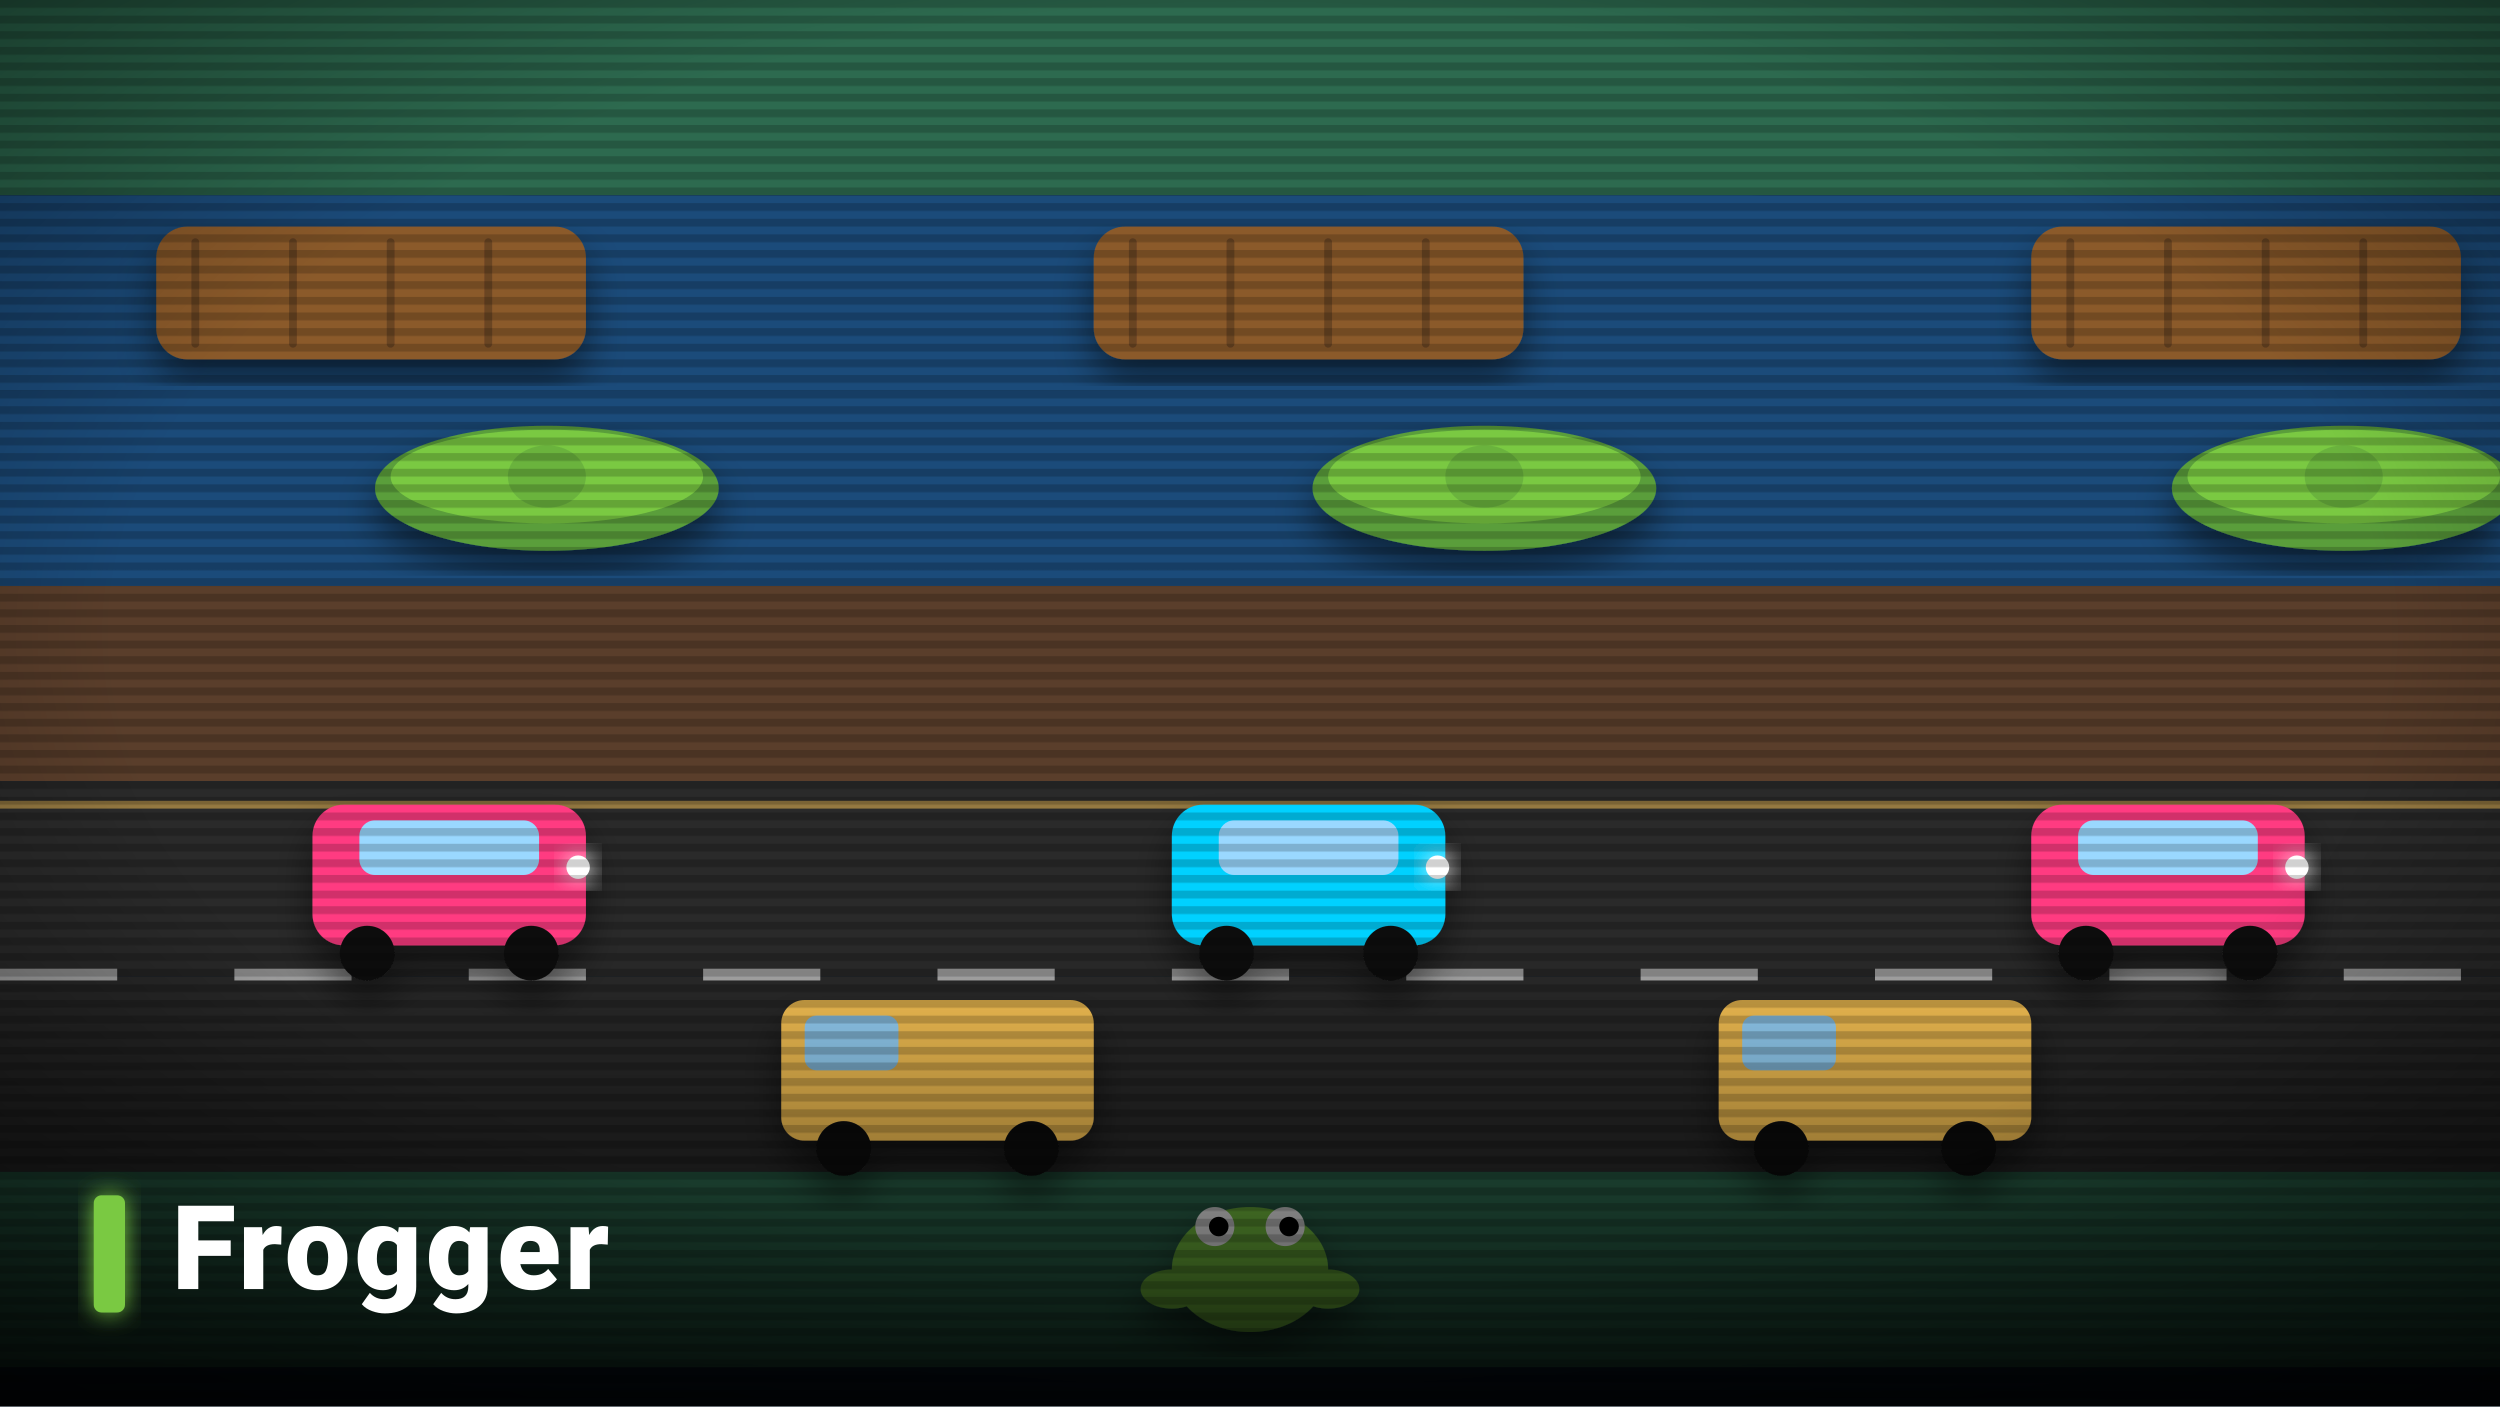
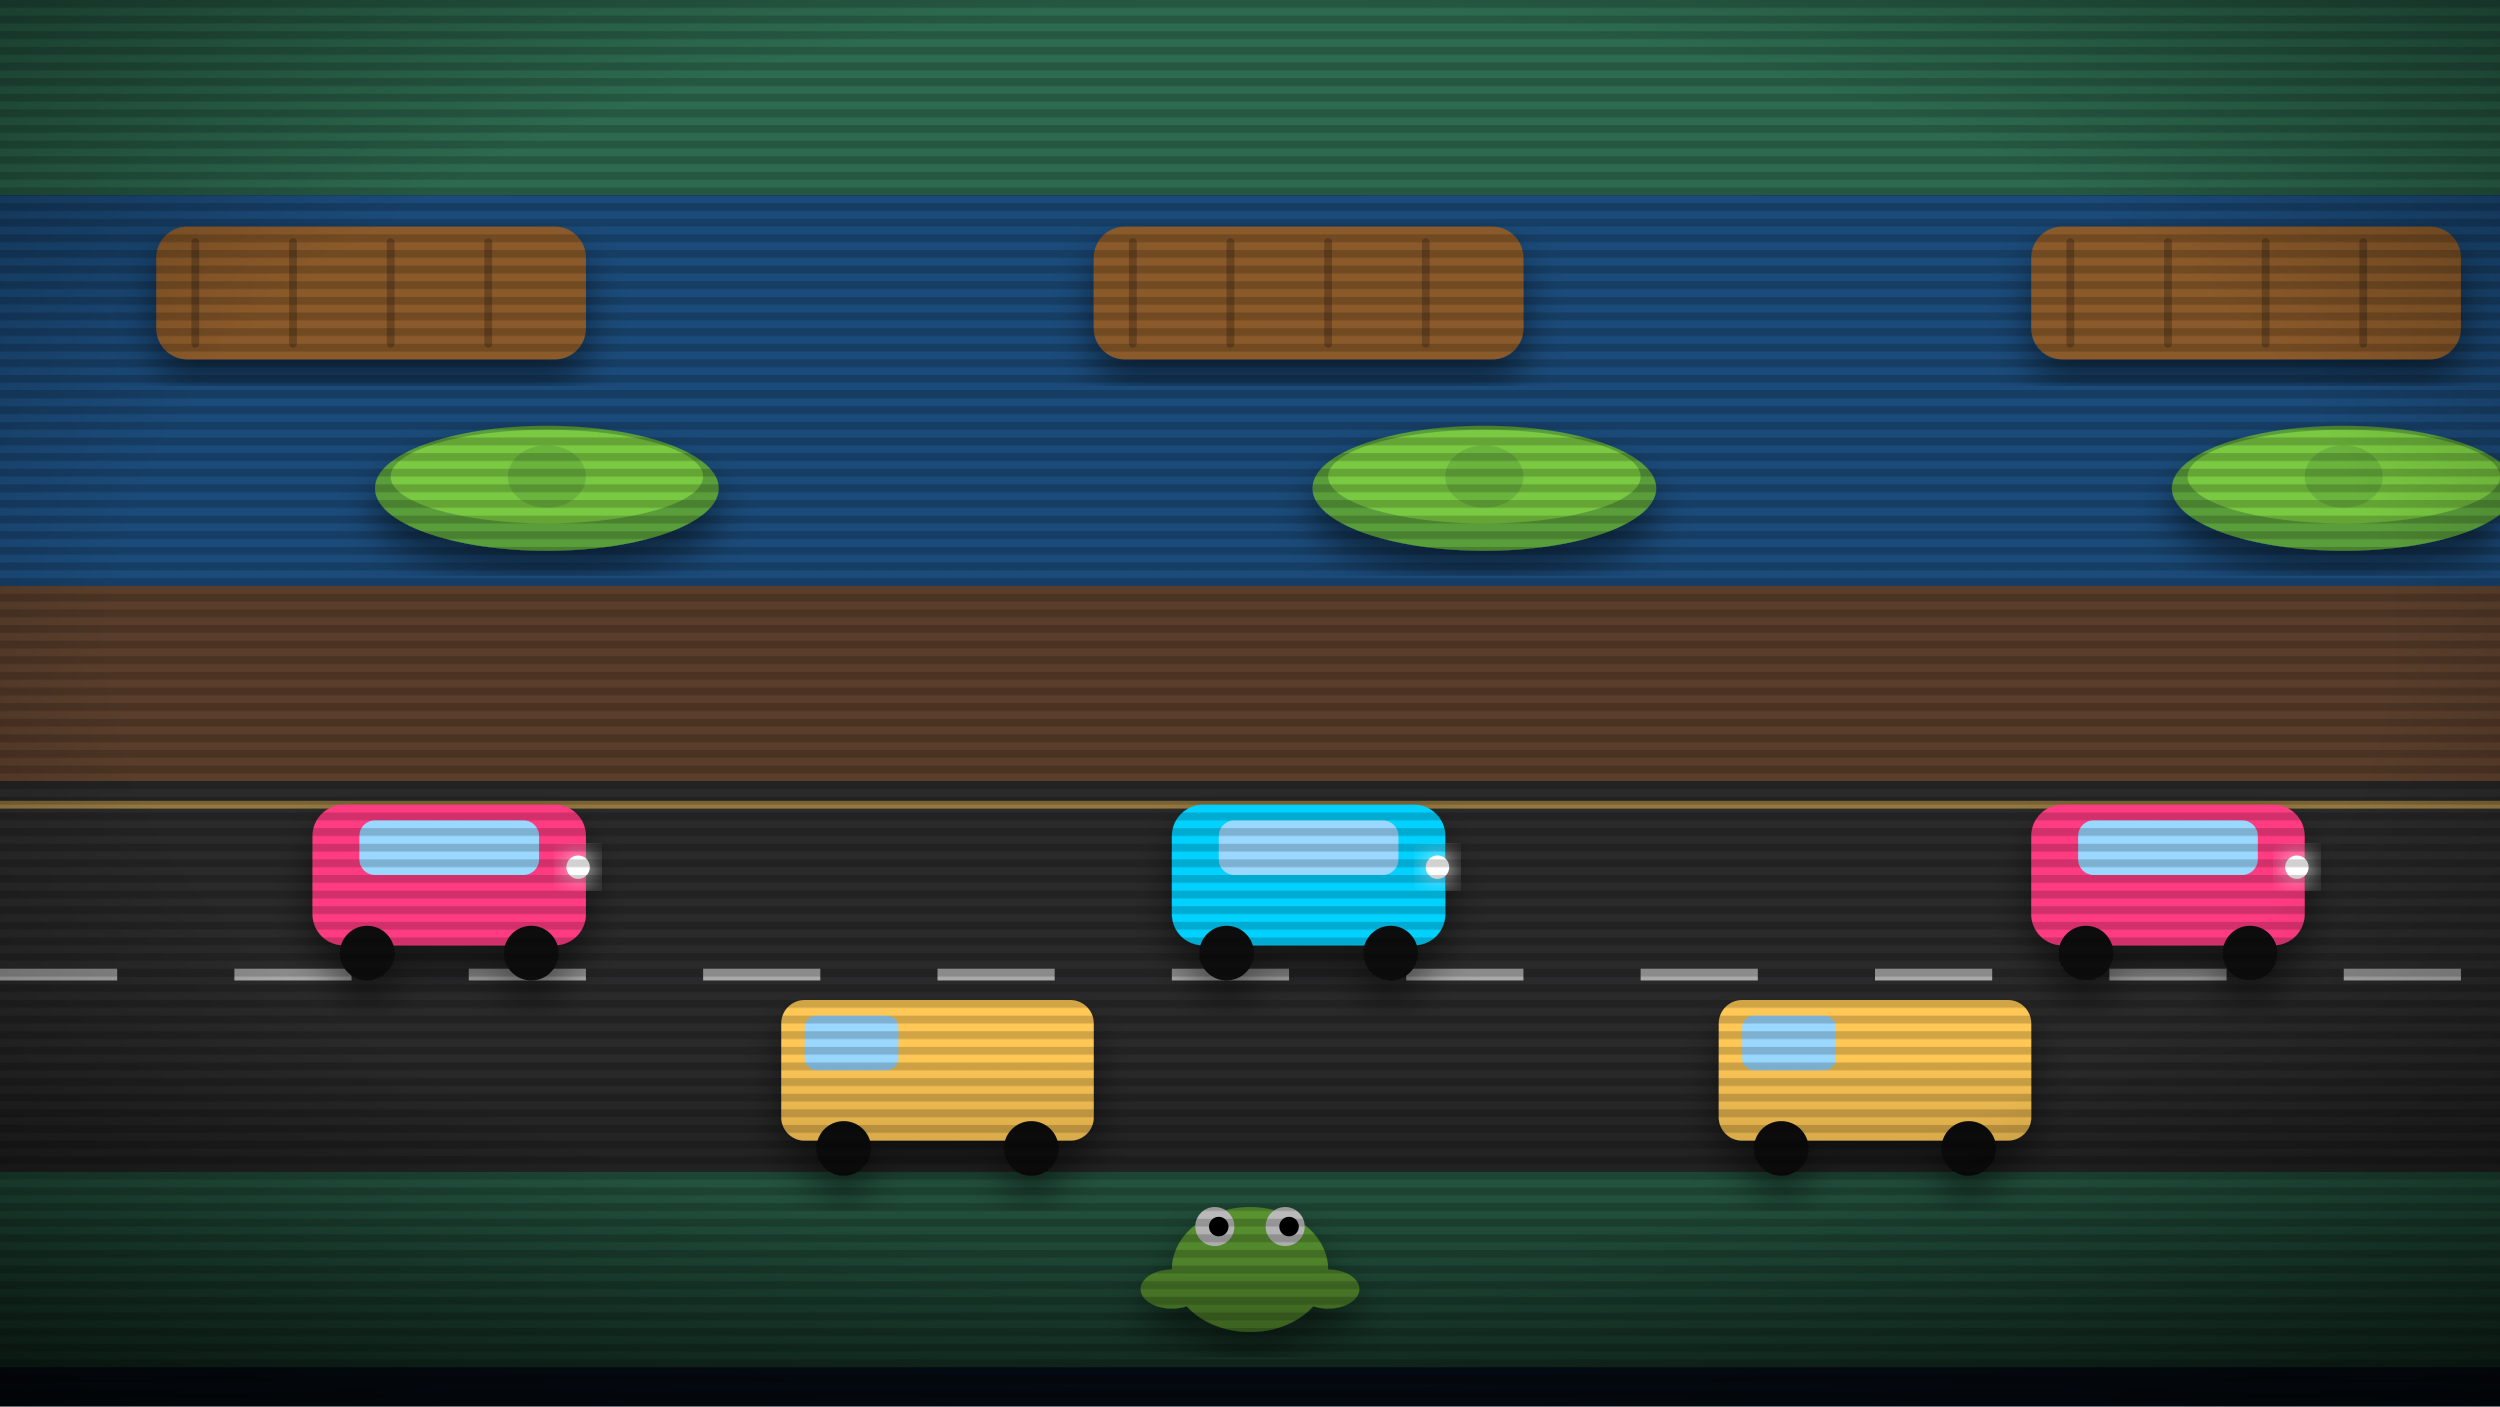
<svg xmlns="http://www.w3.org/2000/svg" viewBox="0 0 640 360" width="640" height="360" role="img" aria-label="Frogger">
  <defs>
    <linearGradient id="bg" x1="0" y1="0" x2="1" y2="1">
      <stop offset="0" stop-color="#0b1a2b" />
      <stop offset="1" stop-color="#163e5a" />
    </linearGradient>
    <linearGradient id="fade" x1="0" y1="0" x2="0" y2="1">
      <stop offset="0" stop-color="#000" stop-opacity="0" />
      <stop offset="1" stop-color="#000" stop-opacity=".85" />
    </linearGradient>
    <radialGradient id="vig" cx=".5" cy=".45" r=".75">
      <stop offset=".6" stop-color="#000" stop-opacity="0" />
      <stop offset="1" stop-color="#000" stop-opacity=".55" />
    </radialGradient>
    <pattern id="scan" width="4" height="4" patternUnits="userSpaceOnUse">
      <rect width="4" height="2" fill="#000" />
    </pattern>
    <radialGradient id="neb" cx=".3" cy=".3" r=".9">
      <stop offset="0" stop-color="#fff" stop-opacity=".06" />
      <stop offset="1" stop-color="#000" stop-opacity=".35" />
    </radialGradient>
    <linearGradient id="skyg" x1="0" y1="0" x2="0" y2="1">
      <stop offset="0" stop-color="#2f7bd0" />
      <stop offset=".7" stop-color="#9fd8ff" />
      <stop offset="1" stop-color="#d9f0ff" />
    </linearGradient>
    <linearGradient id="stoneg" x1="0" y1="0" x2="0" y2="1">
      <stop offset="0" stop-color="#000" stop-opacity=".2" />
      <stop offset="1" stop-color="#000" stop-opacity=".6" />
    </linearGradient>
    <linearGradient id="arcg" x1="0" y1="0" x2="0" y2="1">
      <stop offset="0" stop-color="#000" stop-opacity="0" />
      <stop offset=".4" stop-color="#000" stop-opacity=".35" />
      <stop offset="1" stop-color="#000" stop-opacity=".7" />
    </linearGradient>
    <filter id="grainf" x="0" y="0" width="100%" height="100%">
      <feTurbulence type="fractalNoise" baseFrequency=".9" numOctaves="2" stitchTiles="stitch" />
      <feColorMatrix values="0 0 0 0 1  0 0 0 0 1  0 0 0 0 1  0 0 0 .5 0" />
    </filter>
    <pattern id="grain" width="160" height="160" patternUnits="userSpaceOnUse">
      <rect width="160" height="160" filter="url(#grainf)" />
    </pattern>
    <filter id="blur30" x="-50%" y="-50%" width="200%" height="200%">
      <feGaussianBlur stdDeviation="30" />
    </filter>
    <filter id="blur2">
      <feGaussianBlur stdDeviation="2" />
    </filter>
    <filter id="glow" x="-50%" y="-50%" width="200%" height="200%">
      <feGaussianBlur stdDeviation="3" result="b" />
      <feMerge>
        <feMergeNode in="b" />
        <feMergeNode in="SourceGraphic" />
      </feMerge>
    </filter>
    <filter id="soft" x="-50%" y="-50%" width="200%" height="200%">
      <feGaussianBlur stdDeviation="18" />
    </filter>
    <filter id="shadow" x="-20%" y="-20%" width="140%" height="140%">
      <feDropShadow dx="0" dy="6" stdDeviation="5" flood-color="#000" flood-opacity=".5" />
    </filter>
  </defs>
  <rect width="640" height="360" fill="url(#bg)" />
  <rect width="640" height="360" fill="#0b1a2b" />
  <path d="M 0 20 Q 80 12 160 20 T 320 20 T 480 20 T 640 20" fill="none" stroke="#163e5a" stroke-width="3" stroke-linecap="round" stroke-linejoin="round" opacity="0.6" />
  <path d="M 0 54 Q 80 46 160 54 T 320 54 T 480 54 T 640 54" fill="none" stroke="#163e5a" stroke-width="3" stroke-linecap="round" stroke-linejoin="round" opacity="0.6" />
  <path d="M 0 88 Q 80 80 160 88 T 320 88 T 480 88 T 640 88" fill="none" stroke="#163e5a" stroke-width="3" stroke-linecap="round" stroke-linejoin="round" opacity="0.6" />
  <path d="M 0 122 Q 80 114 160 122 T 320 122 T 480 122 T 640 122" fill="none" stroke="#163e5a" stroke-width="3" stroke-linecap="round" stroke-linejoin="round" opacity="0.6" />
  <path d="M 0 156 Q 80 148 160 156 T 320 156 T 480 156 T 640 156" fill="none" stroke="#163e5a" stroke-width="3" stroke-linecap="round" stroke-linejoin="round" opacity="0.6" />
  <path d="M 0 190 Q 80 182 160 190 T 320 190 T 480 190 T 640 190" fill="none" stroke="#163e5a" stroke-width="3" stroke-linecap="round" stroke-linejoin="round" opacity="0.6" />
  <path d="M 0 224 Q 80 216 160 224 T 320 224 T 480 224 T 640 224" fill="none" stroke="#163e5a" stroke-width="3" stroke-linecap="round" stroke-linejoin="round" opacity="0.6" />
  <path d="M 0 258 Q 80 250 160 258 T 320 258 T 480 258 T 640 258" fill="none" stroke="#163e5a" stroke-width="3" stroke-linecap="round" stroke-linejoin="round" opacity="0.6" />
  <path d="M 0 292 Q 80 284 160 292 T 320 292 T 480 292 T 640 292" fill="none" stroke="#163e5a" stroke-width="3" stroke-linecap="round" stroke-linejoin="round" opacity="0.6" />
  <path d="M 0 326 Q 80 318 160 326 T 320 326 T 480 326 T 640 326" fill="none" stroke="#163e5a" stroke-width="3" stroke-linecap="round" stroke-linejoin="round" opacity="0.6" />
  <rect x="0" y="0" width="640" height="50" fill="#2d6a4f" rx="0" opacity="1" />
  <rect x="0" y="50" width="640" height="50" fill="#1b4b7a" rx="0" opacity="1" />
  <rect x="0" y="100" width="640" height="50" fill="#1b4b7a" rx="0" opacity="1" />
  <rect x="0" y="150" width="640" height="50" fill="#5a3e2b" rx="0" opacity="1" />
  <rect x="0" y="200" width="640" height="50" fill="#2a2a2a" rx="0" opacity="1" />
  <rect x="0" y="250" width="640" height="50" fill="#2a2a2a" rx="0" opacity="1" />
  <rect x="0" y="300" width="640" height="50" fill="#2d6a4f" rx="0" opacity="1" />
  <rect x="0" y="205" width="640" height="2" fill="#ffc857" rx="0" opacity="0.5" />
  <rect x="0" y="248" width="30" height="3" fill="#fff" rx="0" opacity="0.6" />
  <rect x="60" y="248" width="30" height="3" fill="#fff" rx="0" opacity="0.6" />
  <rect x="120" y="248" width="30" height="3" fill="#fff" rx="0" opacity="0.6" />
  <rect x="180" y="248" width="30" height="3" fill="#fff" rx="0" opacity="0.6" />
  <rect x="240" y="248" width="30" height="3" fill="#fff" rx="0" opacity="0.6" />
  <rect x="300" y="248" width="30" height="3" fill="#fff" rx="0" opacity="0.6" />
  <rect x="360" y="248" width="30" height="3" fill="#fff" rx="0" opacity="0.6" />
  <rect x="420" y="248" width="30" height="3" fill="#fff" rx="0" opacity="0.6" />
  <rect x="480" y="248" width="30" height="3" fill="#fff" rx="0" opacity="0.6" />
  <rect x="540" y="248" width="30" height="3" fill="#fff" rx="0" opacity="0.6" />
  <rect x="600" y="248" width="30" height="3" fill="#fff" rx="0" opacity="0.6" />
  <g filter="url(#shadow)">
    <rect x="40" y="58" width="110" height="34" fill="#8b5a2b" rx="8" opacity="1" />
    <line x1="50" y1="62" x2="50" y2="88" stroke="#6b4423" stroke-width="2" stroke-linecap="round" opacity="1" />
    <line x1="75" y1="62" x2="75" y2="88" stroke="#6b4423" stroke-width="2" stroke-linecap="round" opacity="1" />
    <line x1="100" y1="62" x2="100" y2="88" stroke="#6b4423" stroke-width="2" stroke-linecap="round" opacity="1" />
    <line x1="125" y1="62" x2="125" y2="88" stroke="#6b4423" stroke-width="2" stroke-linecap="round" opacity="1" />
  </g>
  <g filter="url(#shadow)">
    <rect x="280" y="58" width="110" height="34" fill="#8b5a2b" rx="8" opacity="1" />
    <line x1="290" y1="62" x2="290" y2="88" stroke="#6b4423" stroke-width="2" stroke-linecap="round" opacity="1" />
    <line x1="315" y1="62" x2="315" y2="88" stroke="#6b4423" stroke-width="2" stroke-linecap="round" opacity="1" />
    <line x1="340" y1="62" x2="340" y2="88" stroke="#6b4423" stroke-width="2" stroke-linecap="round" opacity="1" />
    <line x1="365" y1="62" x2="365" y2="88" stroke="#6b4423" stroke-width="2" stroke-linecap="round" opacity="1" />
  </g>
  <g filter="url(#shadow)">
    <rect x="520" y="58" width="110" height="34" fill="#8b5a2b" rx="8" opacity="1" />
    <line x1="530" y1="62" x2="530" y2="88" stroke="#6b4423" stroke-width="2" stroke-linecap="round" opacity="1" />
    <line x1="555" y1="62" x2="555" y2="88" stroke="#6b4423" stroke-width="2" stroke-linecap="round" opacity="1" />
    <line x1="580" y1="62" x2="580" y2="88" stroke="#6b4423" stroke-width="2" stroke-linecap="round" opacity="1" />
    <line x1="605" y1="62" x2="605" y2="88" stroke="#6b4423" stroke-width="2" stroke-linecap="round" opacity="1" />
  </g>
  <g filter="url(#shadow)">
    <ellipse cx="140" cy="125" rx="44" ry="16" fill="#5a9e3a" opacity="1" />
    <ellipse cx="140" cy="122" rx="40" ry="12" fill="#7ac943" opacity="1" />
    <ellipse cx="140" cy="122" rx="10" ry="8" fill="#5a9e3a" opacity="0.5" />
  </g>
  <g filter="url(#shadow)">
    <ellipse cx="380" cy="125" rx="44" ry="16" fill="#5a9e3a" opacity="1" />
    <ellipse cx="380" cy="122" rx="40" ry="12" fill="#7ac943" opacity="1" />
    <ellipse cx="380" cy="122" rx="10" ry="8" fill="#5a9e3a" opacity="0.5" />
  </g>
  <g filter="url(#shadow)">
    <ellipse cx="600" cy="125" rx="44" ry="16" fill="#5a9e3a" opacity="1" />
    <ellipse cx="600" cy="122" rx="40" ry="12" fill="#7ac943" opacity="1" />
    <ellipse cx="600" cy="122" rx="10" ry="8" fill="#5a9e3a" opacity="0.5" />
  </g>
  <g filter="url(#shadow)">
    <rect x="80" y="206" width="70" height="36" fill="#ff3b81" rx="8" opacity="1" />
    <rect x="92" y="210" width="46" height="14" fill="#9ad8ff" rx="4" opacity="1" />
    <circle cx="94" cy="244" r="7" fill="#111" opacity="1" />
    <circle cx="136" cy="244" r="7" fill="#111" opacity="1" />
    <circle cx="148" cy="222" r="3" fill="#fff" opacity="1" filter="url(#glow)" />
  </g>
  <g filter="url(#shadow)">
    <rect x="300" y="206" width="70" height="36" fill="#00d1ff" rx="8" opacity="1" />
    <rect x="312" y="210" width="46" height="14" fill="#9ad8ff" rx="4" opacity="1" />
    <circle cx="314" cy="244" r="7" fill="#111" opacity="1" />
    <circle cx="356" cy="244" r="7" fill="#111" opacity="1" />
    <circle cx="368" cy="222" r="3" fill="#fff" opacity="1" filter="url(#glow)" />
  </g>
  <g filter="url(#shadow)">
    <rect x="520" y="206" width="70" height="36" fill="#ff3b81" rx="8" opacity="1" />
    <rect x="532" y="210" width="46" height="14" fill="#9ad8ff" rx="4" opacity="1" />
    <circle cx="534" cy="244" r="7" fill="#111" opacity="1" />
    <circle cx="576" cy="244" r="7" fill="#111" opacity="1" />
    <circle cx="588" cy="222" r="3" fill="#fff" opacity="1" filter="url(#glow)" />
  </g>
  <g filter="url(#shadow)">
    <rect x="200" y="256" width="80" height="36" fill="#ffc857" rx="6" opacity="1" />
    <rect x="206" y="260" width="24" height="14" fill="#9ad8ff" rx="3" opacity="1" />
    <circle cx="216" cy="294" r="7" fill="#111" opacity="1" />
    <circle cx="264" cy="294" r="7" fill="#111" opacity="1" />
  </g>
  <g filter="url(#shadow)">
    <rect x="440" y="256" width="80" height="36" fill="#ffc857" rx="6" opacity="1" />
    <rect x="446" y="260" width="24" height="14" fill="#9ad8ff" rx="3" opacity="1" />
    <circle cx="456" cy="294" r="7" fill="#111" opacity="1" />
    <circle cx="504" cy="294" r="7" fill="#111" opacity="1" />
  </g>
  <g filter="url(#shadow)">
    <ellipse cx="320" cy="325" rx="20" ry="16" fill="#7ac943" opacity="1" />
    <circle cx="311" cy="314" r="5" fill="#fff" opacity="1" />
    <circle cx="329" cy="314" r="5" fill="#fff" opacity="1" />
    <circle cx="312" cy="314" r="2.5" fill="#000" opacity="1" />
    <circle cx="330" cy="314" r="2.5" fill="#000" opacity="1" />
    <ellipse cx="300" cy="330" rx="8" ry="5" fill="#7ac943" opacity="1" />
    <ellipse cx="340" cy="330" rx="8" ry="5" fill="#7ac943" opacity="1" />
  </g>
  <rect width="640" height="360" fill="url(#scan)" opacity=".18" />
  <rect width="640" height="360" fill="url(#vig)" />
-   <rect x="0" y="240" width="640" height="120" fill="url(#fade)" />
-   <rect x="24" y="306" width="8" height="30" fill="#7ac943" rx="2" filter="url(#glow)" />
-   <text x="44" y="330" font-family="ui-sans-serif,system-ui,Segoe UI,Roboto,Helvetica,Arial" font-size="30" font-weight="800" fill="#fff" letter-spacing="1">Frogger</text>
+   <rect x="0" y="270" width="640" height="90" fill="url(#fade)" opacity=".7" />
</svg>
